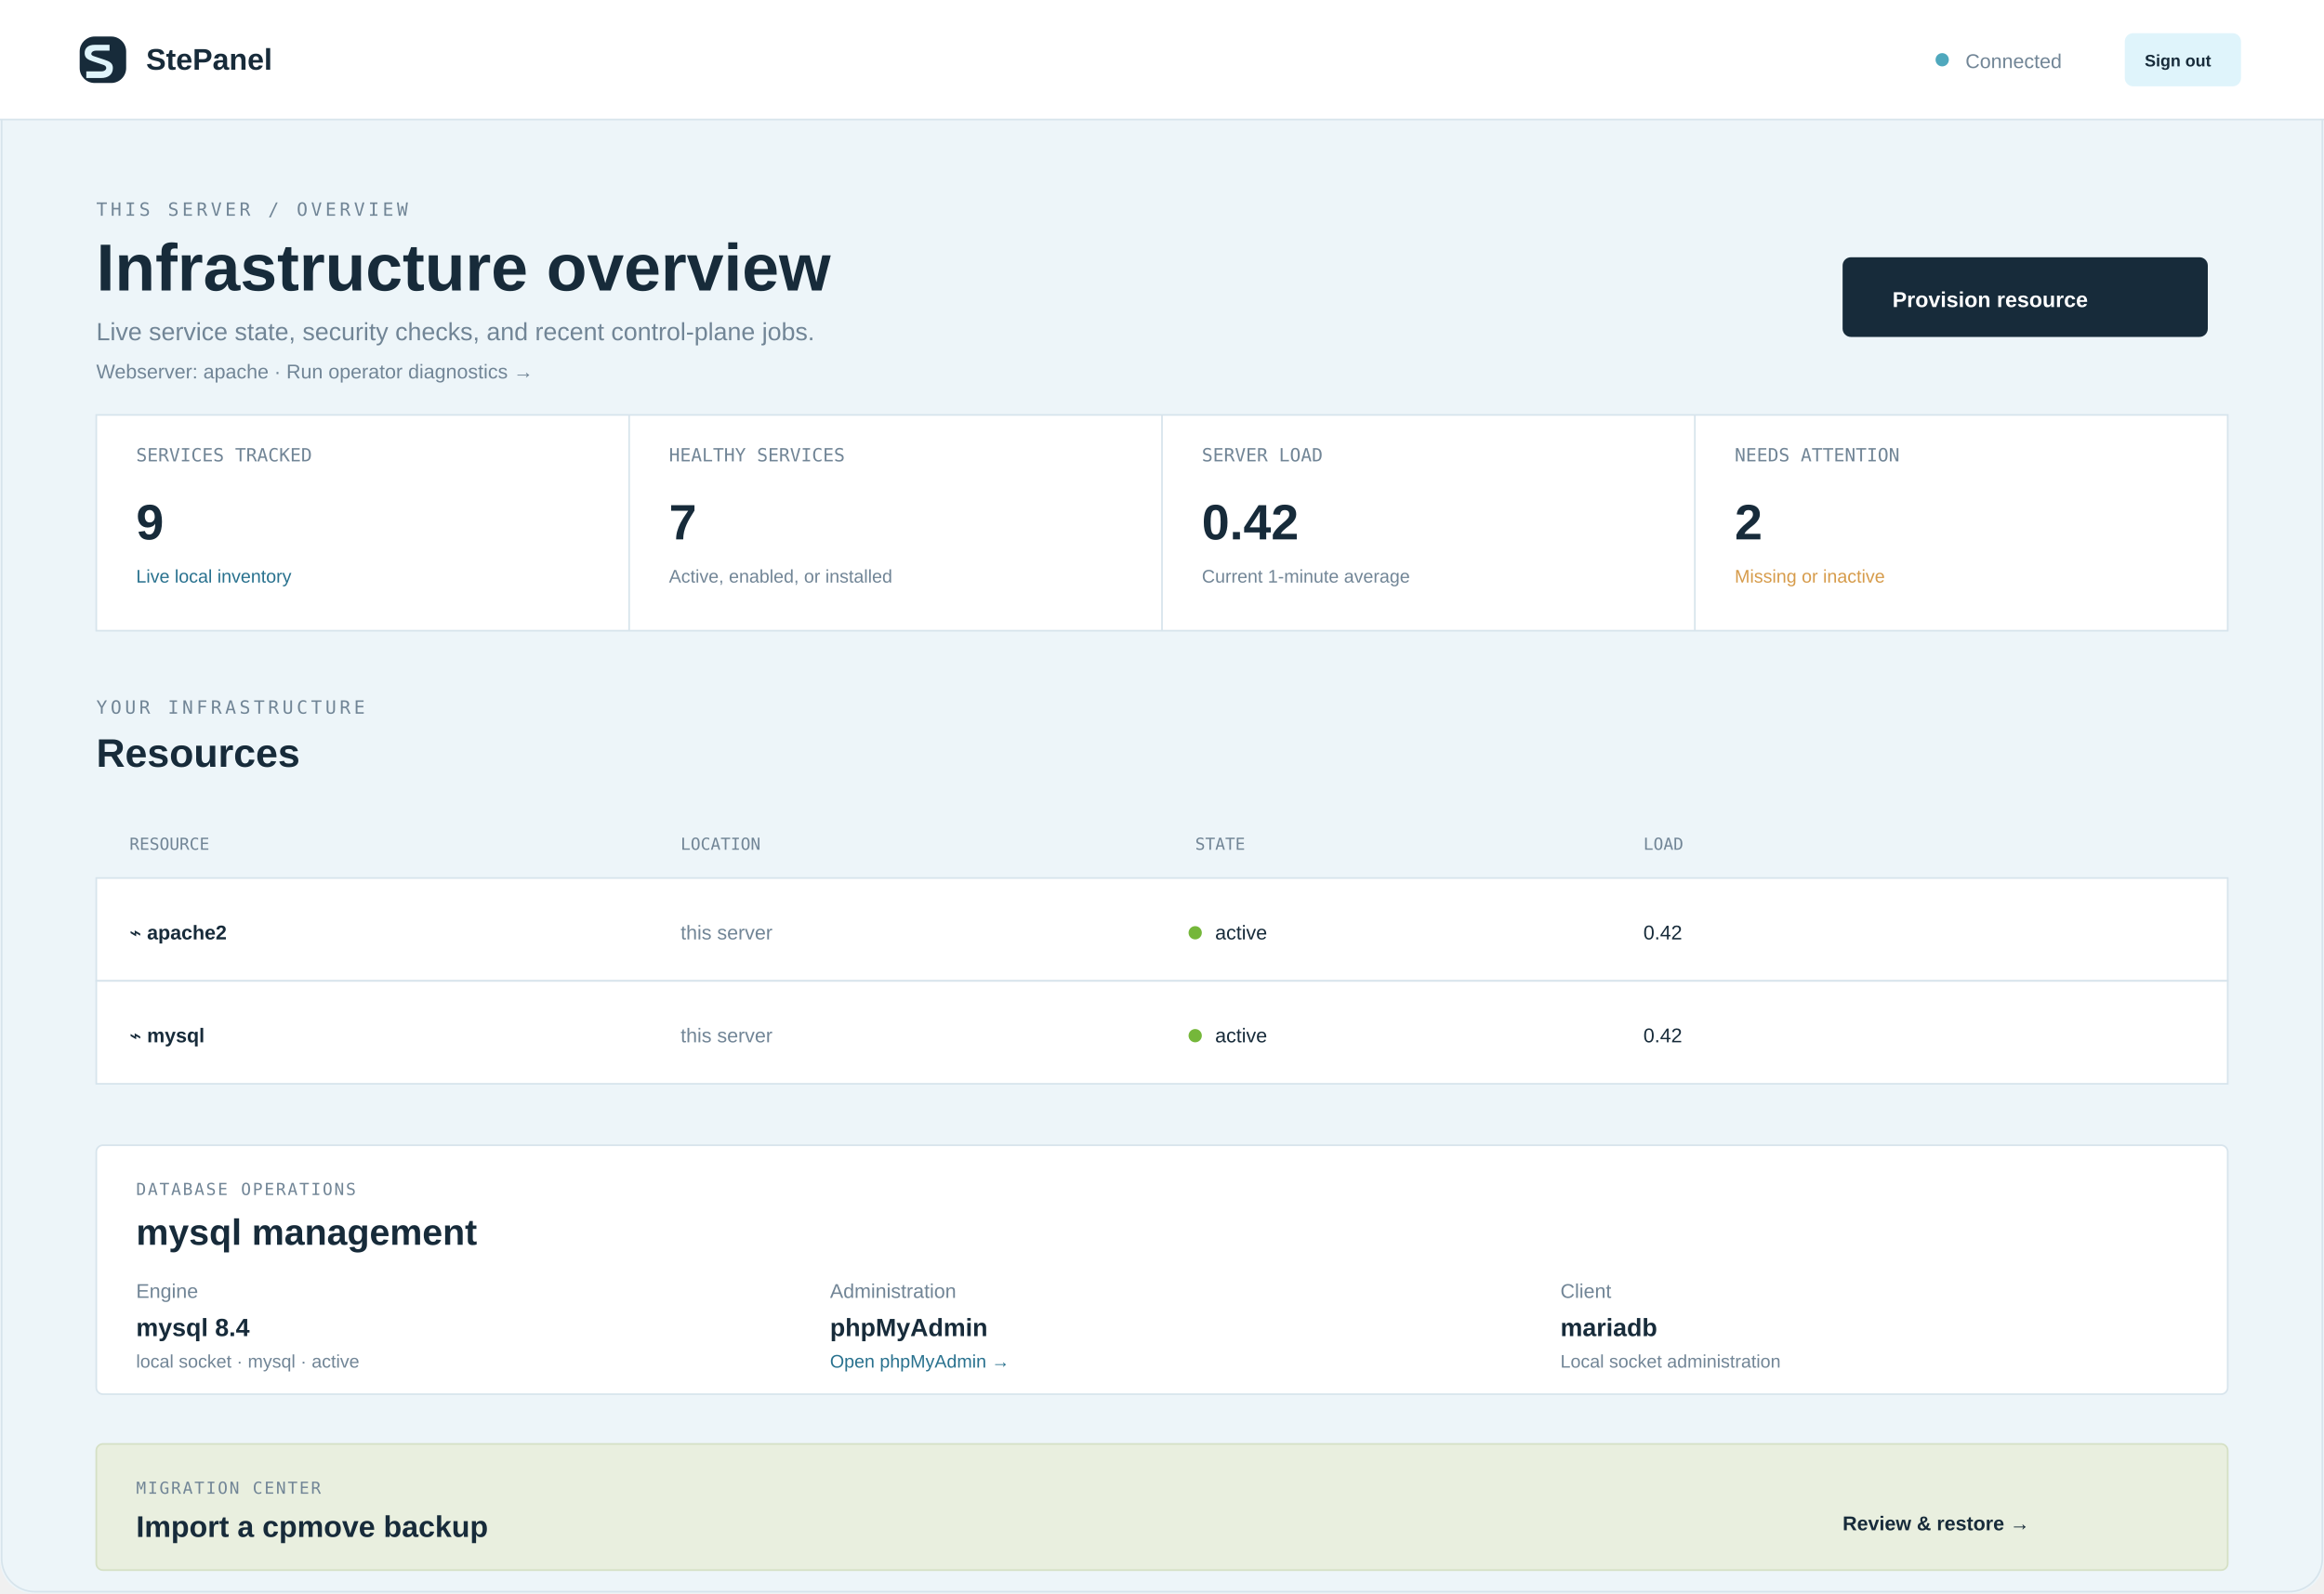
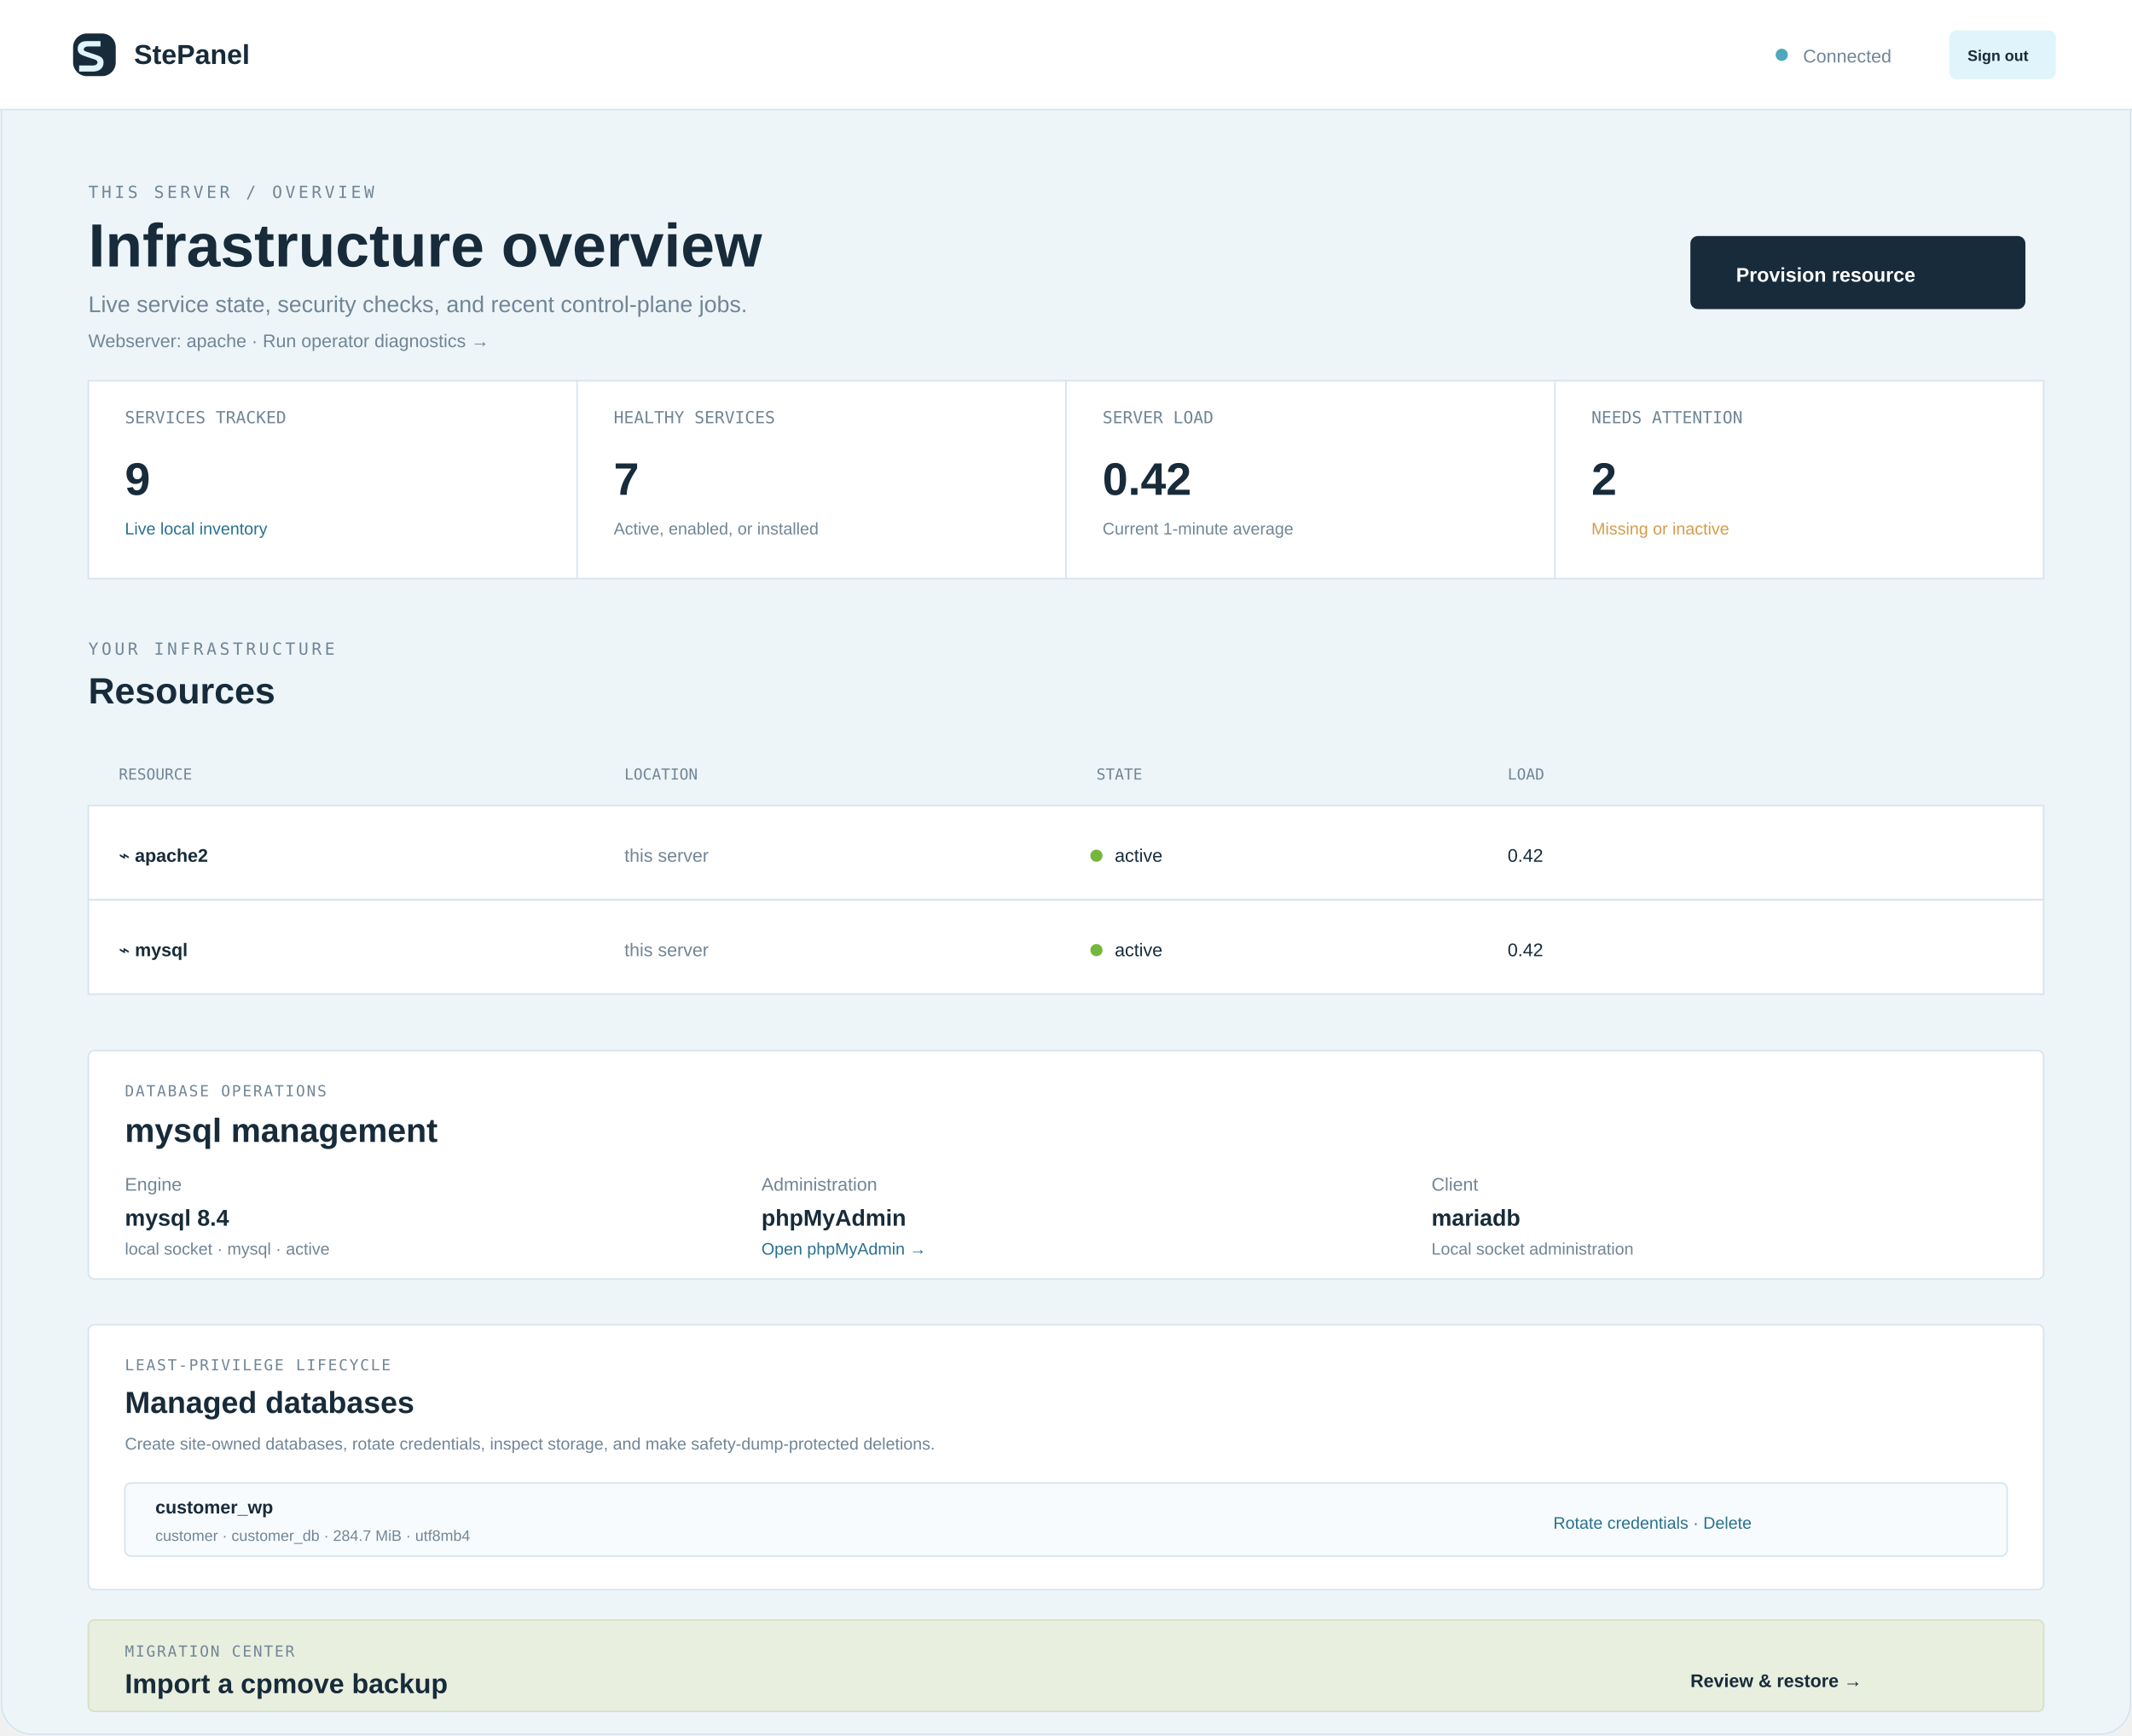
- <svg xmlns="http://www.w3.org/2000/svg" viewBox="0 0 1400 960" role="img" aria-labelledby="title desc">
-   <rect width="1400" height="960" rx="20" fill="#edf5f9" />
-   <rect x="1" y="1" width="1398" height="958" rx="20" fill="none" stroke="#d7e4ec" />
+ <svg xmlns="http://www.w3.org/2000/svg" viewBox="0 0 1400 1140" role="img" aria-labelledby="title desc">
+   <rect width="1400" height="1140" rx="20" fill="#edf5f9" />
+   <rect x="1" y="1" width="1398" height="1138" rx="20" fill="none" stroke="#d7e4ec" />
  <rect width="1400" height="72" fill="#ffffff" />
  <path d="M0 72h1400" stroke="#d7e4ec" />
  <rect x="48" y="22" width="28" height="28" rx="9" fill="#172b3a" />
  <path d="M66 27H57c-4 0-6 2-6 5 0 3 2 4 5 5l6 2c1 .3 2 .8 2 2 0 1-1 2-3 2H52v4h9c4 0 7-2 7-6 0-3-2-4-5-5l-6-2c-1-.3-2-.7-2-1.5 0-1 1-2 3-2h8z" fill="#dff4fb" />
  <text x="88" y="42" fill="#172b3a" font-family="Arial,sans-serif" font-size="18" font-weight="700">StePanel</text>
  <circle cx="1170" cy="36" r="4" fill="#4fa8bd" />
  <text x="1184" y="41" fill="#718596" font-family="Arial,sans-serif" font-size="12">Connected</text>
  <rect x="1280" y="20" width="70" height="32" rx="5" fill="#dff4fb" />
  <text x="1292" y="40" fill="#172b3a" font-family="Arial,sans-serif" font-size="10" font-weight="700">Sign out</text>
  <text x="58" y="130" fill="#718596" font-family="monospace" font-size="11" letter-spacing="2">THIS SERVER / OVERVIEW</text>
  <text x="58" y="175" fill="#172b3a" font-family="Arial,sans-serif" font-size="40" font-weight="700">Infrastructure overview</text>
  <text x="58" y="205" fill="#718596" font-family="Arial,sans-serif" font-size="15">Live service state, security checks, and recent control-plane jobs.</text>
  <text x="58" y="228" fill="#718596" font-family="Arial,sans-serif" font-size="12">Webserver: apache · Run operator diagnostics →</text>
  <rect x="1110" y="155" width="220" height="48" rx="5" fill="#172b3a" />
  <text x="1140" y="185" fill="#ffffff" font-family="Arial,sans-serif" font-size="13" font-weight="700">Provision resource</text>
  <g transform="translate(58 250)">
    <rect width="1284" height="130" fill="#ffffff" stroke="#d7e4ec" />
    <path d="M321 0v130M642 0v130M963 0v130" stroke="#d7e4ec" />
    <text x="24" y="28" fill="#718596" font-family="monospace" font-size="11">SERVICES TRACKED</text>
    <text x="24" y="75" fill="#172b3a" font-family="Arial,sans-serif" font-size="30" font-weight="700">9</text>
    <text x="24" y="101" fill="#28718e" font-family="Arial,sans-serif" font-size="11">Live local inventory</text>
    <text x="345" y="28" fill="#718596" font-family="monospace" font-size="11">HEALTHY SERVICES</text>
    <text x="345" y="75" fill="#172b3a" font-family="Arial,sans-serif" font-size="30" font-weight="700">7</text>
    <text x="345" y="101" fill="#718596" font-family="Arial,sans-serif" font-size="11">Active, enabled, or installed</text>
    <text x="666" y="28" fill="#718596" font-family="monospace" font-size="11">SERVER LOAD</text>
    <text x="666" y="75" fill="#172b3a" font-family="Arial,sans-serif" font-size="30" font-weight="700">0.42</text>
    <text x="666" y="101" fill="#718596" font-family="Arial,sans-serif" font-size="11">Current 1-minute average</text>
    <text x="987" y="28" fill="#718596" font-family="monospace" font-size="11">NEEDS ATTENTION</text>
    <text x="987" y="75" fill="#172b3a" font-family="Arial,sans-serif" font-size="30" font-weight="700">2</text>
    <text x="987" y="101" fill="#d69b4a" font-family="Arial,sans-serif" font-size="11">Missing or inactive</text>
  </g>
  <text x="58" y="430" fill="#718596" font-family="monospace" font-size="11" letter-spacing="2">YOUR INFRASTRUCTURE</text>
  <text x="58" y="462" fill="#172b3a" font-family="Arial,sans-serif" font-size="24" font-weight="700">Resources</text>
  <rect x="58" y="485" width="1284" height="44" fill="#edf5f9" />
  <text x="78" y="512" fill="#718596" font-family="monospace" font-size="10">RESOURCE</text>
  <text x="410" y="512" fill="#718596" font-family="monospace" font-size="10">LOCATION</text>
  <text x="720" y="512" fill="#718596" font-family="monospace" font-size="10">STATE</text>
  <text x="990" y="512" fill="#718596" font-family="monospace" font-size="10">LOAD</text>
  <g font-family="Arial,sans-serif" font-size="12">
    <rect x="58" y="529" width="1284" height="62" fill="#ffffff" stroke="#d7e4ec" />
    <text x="78" y="566" fill="#172b3a" font-weight="700">⌁  apache2</text>
    <text x="410" y="566" fill="#718596">this server</text>
    <circle cx="720" cy="562" r="4" fill="#75b73a" />
    <text x="732" y="566" fill="#172b3a">active</text>
    <text x="990" y="566" fill="#172b3a">0.42</text>
    <rect x="58" y="591" width="1284" height="62" fill="#ffffff" stroke="#d7e4ec" />
    <text x="78" y="628" fill="#172b3a" font-weight="700">⌁  mysql</text>
    <text x="410" y="628" fill="#718596">this server</text>
    <circle cx="720" cy="624" r="4" fill="#75b73a" />
    <text x="732" y="628" fill="#172b3a">active</text>
    <text x="990" y="628" fill="#172b3a">0.42</text>
  </g>
  <rect x="58" y="690" width="1284" height="150" rx="4" fill="#ffffff" stroke="#d7e4ec" />
  <text x="82" y="720" fill="#718596" font-family="monospace" font-size="10" letter-spacing="1">DATABASE OPERATIONS</text>
  <text x="82" y="750" fill="#172b3a" font-family="Arial,sans-serif" font-size="22" font-weight="700">mysql management</text>
  <text x="82" y="782" fill="#718596" font-family="Arial,sans-serif" font-size="12">Engine</text>
  <text x="82" y="805" fill="#172b3a" font-family="Arial,sans-serif" font-size="15" font-weight="700">mysql 8.4</text>
  <text x="82" y="824" fill="#718596" font-family="Arial,sans-serif" font-size="11">local socket · mysql · active</text>
  <text x="500" y="782" fill="#718596" font-family="Arial,sans-serif" font-size="12">Administration</text>
  <text x="500" y="805" fill="#172b3a" font-family="Arial,sans-serif" font-size="15" font-weight="700">phpMyAdmin</text>
  <text x="500" y="824" fill="#28718e" font-family="Arial,sans-serif" font-size="11">Open phpMyAdmin  →</text>
  <text x="940" y="782" fill="#718596" font-family="Arial,sans-serif" font-size="12">Client</text>
  <text x="940" y="805" fill="#172b3a" font-family="Arial,sans-serif" font-size="15" font-weight="700">mariadb</text>
  <text x="940" y="824" fill="#718596" font-family="Arial,sans-serif" font-size="11">Local socket administration</text>
-   <rect x="58" y="870" width="1284" height="76" rx="4" fill="#e9efdf" stroke="#d5e0c5" />
-   <text x="82" y="900" fill="#718596" font-family="monospace" font-size="10" letter-spacing="1">MIGRATION CENTER</text>
-   <text x="82" y="926" fill="#172b3a" font-family="Arial,sans-serif" font-size="18" font-weight="700">Import a cpmove backup</text>
-   <text x="1110" y="922" fill="#172b3a" font-family="Arial,sans-serif" font-size="12" font-weight="700">Review &amp; restore  →</text>
+   <rect x="58" y="870" width="1284" height="174" rx="4" fill="#ffffff" stroke="#d7e4ec" />
+   <text x="82" y="900" fill="#718596" font-family="monospace" font-size="10" letter-spacing="1">LEAST-PRIVILEGE LIFECYCLE</text>
+   <text x="82" y="928" fill="#172b3a" font-family="Arial,sans-serif" font-size="20" font-weight="700">Managed databases</text>
+   <text x="82" y="952" fill="#718596" font-family="Arial,sans-serif" font-size="11">Create site-owned databases, rotate credentials, inspect storage, and make safety-dump-protected deletions.</text>
+   <rect x="82" y="974" width="1236" height="48" rx="4" fill="#f7fbfd" stroke="#d7e4ec" />
+   <text x="102" y="994" fill="#172b3a" font-family="Arial,sans-serif" font-size="12" font-weight="700">customer_wp</text>
+   <text x="102" y="1012" fill="#718596" font-family="Arial,sans-serif" font-size="10">customer · customer_db · 284.7 MiB · utf8mb4</text>
+   <text x="1020" y="1004" fill="#28718e" font-family="Arial,sans-serif" font-size="11">Rotate credentials · Delete</text>
+   <rect x="58" y="1064" width="1284" height="60" rx="4" fill="#e9efdf" stroke="#d5e0c5" />
+   <text x="82" y="1088" fill="#718596" font-family="monospace" font-size="10" letter-spacing="1">MIGRATION CENTER</text>
+   <text x="82" y="1112" fill="#172b3a" font-family="Arial,sans-serif" font-size="18" font-weight="700">Import a cpmove backup</text>
+   <text x="1110" y="1108" fill="#172b3a" font-family="Arial,sans-serif" font-size="12" font-weight="700">Review &amp; restore  →</text>
</svg>
